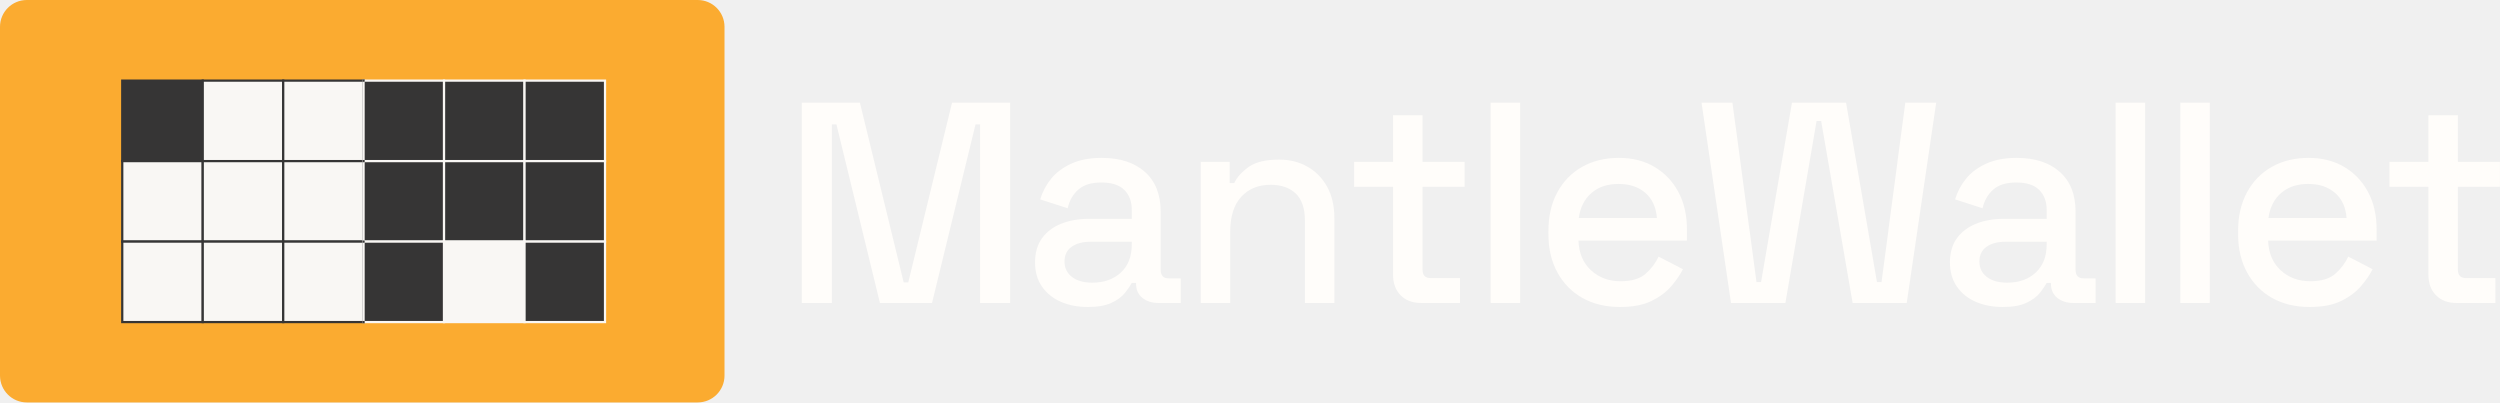
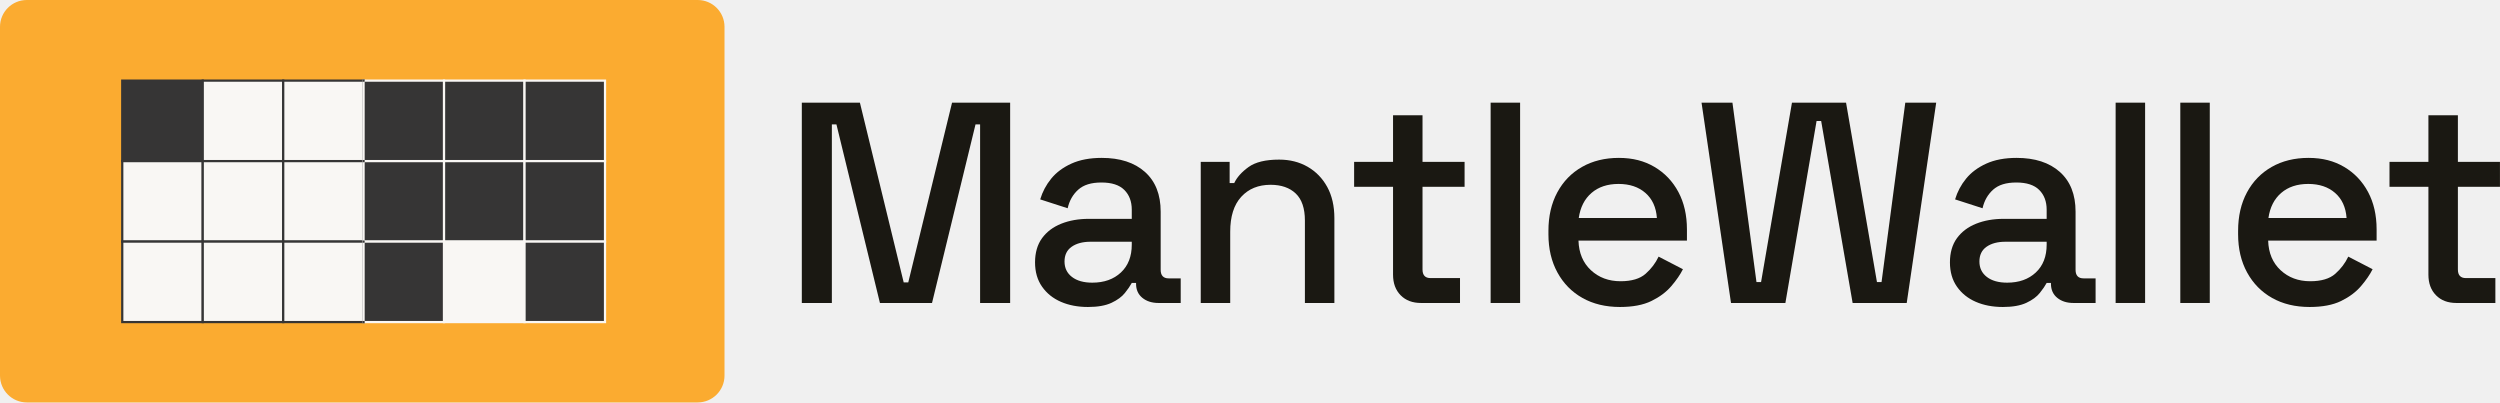
<svg xmlns="http://www.w3.org/2000/svg" width="5591" height="900" viewBox="0 0 5591 900" fill="none">
  <g clip-path="url(#clip0_1344_754)">
-     <path d="M1793.17 677.59V229.59H1923.09L2021.01 631.51H2031.25L2129.17 229.59H2259.09V677.59H2191.89V278.23H2181.65L2084.37 677.59H1967.89L1870.61 278.23H1860.37V677.59H1793.17Z" fill="#FFFDFA" />
-     <path d="M2433.17 686.55C2410.55 686.55 2390.39 682.71 2372.69 675.03C2354.98 667.35 2340.9 656.05 2330.45 641.11C2319.99 626.18 2314.77 608.05 2314.77 586.71C2314.77 565.37 2319.99 546.93 2330.45 532.63C2340.9 518.34 2355.19 507.57 2373.33 500.31C2391.46 493.06 2412.05 489.43 2435.09 489.43H2531.09V468.95C2531.09 450.61 2525.54 435.89 2514.45 424.79C2503.35 413.7 2486.29 408.15 2463.25 408.15C2440.21 408.15 2423.35 413.49 2411.41 424.15C2399.46 434.82 2391.57 448.69 2387.73 465.75L2326.29 445.91C2331.41 428.85 2339.62 413.38 2350.93 399.51C2362.23 385.65 2377.27 374.45 2396.05 365.91C2414.82 357.38 2437.43 353.11 2463.89 353.11C2504.85 353.11 2537.06 363.57 2560.53 384.47C2583.99 405.38 2595.73 435.03 2595.73 473.43V603.35C2595.73 616.15 2601.7 622.55 2613.65 622.55H2640.53V677.59H2591.25C2576.31 677.59 2564.15 673.75 2554.77 666.07C2545.38 658.39 2540.69 647.94 2540.69 634.71V632.79H2531.09C2527.67 639.19 2522.55 646.66 2515.73 655.19C2508.9 663.73 2498.87 671.09 2485.65 677.27C2472.42 683.45 2454.93 686.55 2433.17 686.55ZM2442.77 632.15C2469.22 632.15 2490.55 624.58 2506.77 609.43C2522.98 594.29 2531.09 573.49 2531.09 547.03V540.63H2438.93C2421.43 540.63 2407.35 544.37 2396.69 551.83C2386.02 559.3 2380.69 570.29 2380.69 584.79C2380.69 599.29 2386.23 610.82 2397.33 619.35C2408.42 627.89 2423.57 632.15 2442.77 632.15Z" fill="#FFFDFA" />
-     <path d="M2685.33 677.59V362.07H2749.97V409.43H2760.21C2766.18 396.63 2776.85 384.69 2792.21 373.59C2807.57 362.5 2830.39 356.95 2860.69 356.95C2884.58 356.95 2905.81 362.29 2924.37 372.95C2942.93 383.62 2957.54 398.66 2968.21 418.07C2978.87 437.49 2984.21 460.85 2984.21 488.15V677.59H2918.29V493.27C2918.29 465.97 2911.46 445.81 2897.81 432.79C2884.15 419.78 2865.38 413.27 2841.49 413.27C2814.18 413.27 2792.31 422.23 2775.89 440.15C2759.46 458.07 2751.25 484.1 2751.25 518.23V677.59H2685.33Z" fill="#FFFDFA" />
-     <path d="M3178.12 677.59C3158.92 677.59 3143.66 671.83 3132.36 660.31C3121.05 648.79 3115.4 633.43 3115.4 614.23V417.75H3028.36V362.07H3115.4V257.75H3181.32V362.07H3275.4V417.75H3181.32V602.71C3181.32 615.51 3187.29 621.91 3199.24 621.91H3265.16V677.59H3178.12Z" fill="#FFFDFA" />
-     <path d="M3333.64 677.59V229.59H3399.56V677.59H3333.64Z" fill="#FFFDFA" />
-     <path d="M3622.91 686.55C3590.91 686.55 3562.96 679.83 3539.07 666.39C3515.17 652.95 3496.51 633.97 3483.07 609.43C3469.63 584.9 3462.91 556.42 3462.91 523.99V516.31C3462.91 483.46 3469.52 454.77 3482.75 430.23C3495.97 405.7 3514.43 386.71 3538.11 373.27C3561.79 359.83 3589.2 353.11 3620.35 353.11C3651.5 353.11 3677.2 359.83 3700.03 373.27C3722.85 386.71 3740.67 405.38 3753.47 429.27C3766.27 453.17 3772.67 481.11 3772.67 513.11V538.07H3530.11C3530.96 565.81 3540.24 587.89 3557.95 604.31C3575.65 620.74 3597.73 628.95 3624.19 628.95C3648.93 628.95 3667.6 623.41 3680.19 612.31C3692.77 601.22 3702.48 588.42 3709.31 573.91L3763.71 602.07C3757.73 614.02 3749.09 626.61 3737.79 639.83C3726.48 653.06 3711.65 664.15 3693.31 673.11C3674.96 682.07 3651.49 686.55 3622.91 686.55ZM3530.75 487.51H3705.47C3703.76 463.62 3695.23 444.95 3679.87 431.51C3664.51 418.07 3644.45 411.35 3619.71 411.35C3594.97 411.35 3574.8 418.07 3559.23 431.51C3543.65 444.95 3534.16 463.62 3530.75 487.51Z" fill="#FFFDFA" />
-     <path d="M3871.23 677.59L3805.31 229.59H3874.43L3928.19 630.87H3938.43L4007.55 229.59H4128.51L4197.63 630.87H4207.87L4260.99 229.59H4330.11L4264.19 677.59H4143.23L4072.83 270.55H4062.59L3992.83 677.59H3871.23Z" fill="#FFFDFA" />
-     <path d="M4479.23 686.55C4456.61 686.55 4436.45 682.71 4418.75 675.03C4401.04 667.35 4386.96 656.05 4376.51 641.11C4366.05 626.18 4360.83 608.05 4360.83 586.71C4360.83 565.37 4366.05 546.93 4376.51 532.63C4386.96 518.34 4401.25 507.57 4419.39 500.31C4437.52 493.06 4458.11 489.43 4481.15 489.43H4577.15V468.95C4577.15 450.61 4571.6 435.89 4560.51 424.79C4549.41 413.7 4532.35 408.15 4509.31 408.15C4486.27 408.15 4469.41 413.49 4457.47 424.15C4445.52 434.82 4437.63 448.69 4433.79 465.75L4372.35 445.91C4377.47 428.85 4385.68 413.38 4396.99 399.51C4408.29 385.65 4423.33 374.45 4442.11 365.91C4460.88 357.38 4483.49 353.11 4509.95 353.11C4550.91 353.11 4583.12 363.57 4606.59 384.47C4630.05 405.38 4641.79 435.03 4641.79 473.43V603.35C4641.79 616.15 4647.76 622.55 4659.71 622.55H4686.59V677.59H4637.31C4622.37 677.59 4610.21 673.75 4600.83 666.07C4591.44 658.39 4586.75 647.94 4586.75 634.71V632.79H4577.15C4573.73 639.19 4568.61 646.66 4561.79 655.19C4554.96 663.73 4544.93 671.09 4531.71 677.27C4518.48 683.45 4500.99 686.55 4479.23 686.55ZM4488.83 632.15C4515.28 632.15 4536.61 624.58 4552.83 609.43C4569.04 594.29 4577.15 573.49 4577.15 547.03V540.63H4484.99C4467.49 540.63 4453.41 544.37 4442.75 551.83C4432.08 559.3 4426.75 570.29 4426.75 584.79C4426.75 599.29 4432.29 610.82 4443.39 619.35C4454.48 627.89 4469.63 632.15 4488.83 632.15Z" fill="#FFFDFA" />
-     <path d="M4731.39 677.59V229.59H4797.31V677.59H4731.39Z" fill="#FFFDFA" />
-     <path d="M4876.03 677.59V229.59H4941.95V677.59H4876.03Z" fill="#FFFDFA" />
-     <path d="M5165.3 686.55C5133.3 686.55 5105.35 679.83 5081.46 666.39C5057.56 652.95 5038.9 633.97 5025.46 609.43C5012.02 584.9 5005.3 556.42 5005.3 523.99V516.31C5005.3 483.46 5011.91 454.77 5025.14 430.23C5038.36 405.7 5056.82 386.71 5080.5 373.27C5104.18 359.83 5131.59 353.11 5162.74 353.11C5193.89 353.11 5219.59 359.83 5242.42 373.27C5265.24 386.71 5283.06 405.38 5295.86 429.27C5308.66 453.17 5315.06 481.11 5315.06 513.11V538.07H5072.5C5073.35 565.81 5082.63 587.89 5100.34 604.31C5118.04 620.74 5140.12 628.95 5166.58 628.95C5191.32 628.95 5209.99 623.41 5222.58 612.31C5235.16 601.22 5244.87 588.42 5251.7 573.91L5306.1 602.07C5300.12 614.02 5291.48 626.61 5280.18 639.83C5268.87 653.06 5254.04 664.15 5235.7 673.11C5217.35 682.07 5193.88 686.55 5165.3 686.55ZM5073.14 487.51H5247.86C5246.15 463.62 5237.62 444.95 5222.26 431.51C5206.9 418.07 5186.84 411.35 5162.1 411.35C5137.36 411.35 5117.19 418.07 5101.62 431.51C5086.04 444.95 5076.55 463.62 5073.14 487.51Z" fill="#FFFDFA" />
-     <path d="M5493.62 677.59C5474.42 677.59 5459.16 671.83 5447.86 660.31C5436.55 648.79 5430.9 633.43 5430.9 614.23V417.75H5343.86V362.07H5430.9V257.75H5496.82V362.07H5590.9V417.75H5496.82V602.71C5496.82 615.51 5502.79 621.91 5514.74 621.91H5580.66V677.59H5493.62Z" fill="#FFFDFA" />
+     <path d="M1793.17 677.59V229.59H1923.09L2021.01 631.51H2031.25L2129.17 229.59H2259.09V677.59H2191.89V278.23H2181.65L2084.37 677.59H1967.89L1870.61 278.23H1860.37V677.59H1793.17Z" fill="#1A1812" />
+     <path d="M2433.17 686.55C2410.55 686.55 2390.39 682.71 2372.69 675.03C2354.98 667.35 2340.9 656.05 2330.45 641.11C2319.99 626.18 2314.77 608.05 2314.77 586.71C2314.77 565.37 2319.99 546.93 2330.45 532.63C2340.9 518.34 2355.19 507.57 2373.33 500.31C2391.46 493.06 2412.05 489.43 2435.09 489.43H2531.09V468.95C2531.09 450.61 2525.54 435.89 2514.45 424.79C2503.35 413.7 2486.29 408.15 2463.25 408.15C2440.21 408.15 2423.35 413.49 2411.41 424.15C2399.46 434.82 2391.57 448.69 2387.73 465.75L2326.29 445.91C2331.41 428.85 2339.62 413.38 2350.93 399.51C2362.23 385.65 2377.27 374.45 2396.05 365.91C2414.82 357.38 2437.43 353.11 2463.89 353.11C2504.85 353.11 2537.06 363.57 2560.53 384.47C2583.99 405.38 2595.73 435.03 2595.73 473.43V603.35C2595.73 616.15 2601.7 622.55 2613.65 622.55H2640.53V677.59H2591.25C2576.31 677.59 2564.15 673.75 2554.77 666.07C2545.38 658.39 2540.69 647.94 2540.69 634.71V632.79H2531.09C2527.67 639.19 2522.55 646.66 2515.73 655.19C2508.9 663.73 2498.87 671.09 2485.65 677.27C2472.42 683.45 2454.93 686.55 2433.17 686.55ZM2442.77 632.15C2469.22 632.15 2490.55 624.58 2506.77 609.43C2522.98 594.29 2531.09 573.49 2531.09 547.03V540.63H2438.93C2421.43 540.63 2407.35 544.37 2396.69 551.83C2386.02 559.3 2380.69 570.29 2380.69 584.79C2380.69 599.29 2386.23 610.82 2397.33 619.35C2408.42 627.89 2423.57 632.15 2442.77 632.15Z" fill="#1A1812" />
+     <path d="M2685.33 677.59V362.07H2749.97V409.43H2760.21C2766.18 396.63 2776.85 384.69 2792.21 373.59C2807.57 362.5 2830.39 356.95 2860.69 356.95C2884.58 356.95 2905.81 362.29 2924.37 372.95C2942.93 383.62 2957.54 398.66 2968.21 418.07C2978.87 437.49 2984.21 460.85 2984.21 488.15V677.59H2918.29V493.27C2918.29 465.97 2911.46 445.81 2897.81 432.79C2884.15 419.78 2865.38 413.27 2841.49 413.27C2814.18 413.27 2792.31 422.23 2775.89 440.15C2759.46 458.07 2751.25 484.1 2751.25 518.23V677.59H2685.33Z" fill="#1A1812" />
+     <path d="M3178.12 677.59C3158.92 677.59 3143.66 671.83 3132.36 660.31C3121.05 648.79 3115.4 633.43 3115.4 614.23V417.75H3028.36V362.07H3115.4V257.75H3181.32V362.07H3275.4V417.75H3181.32V602.71C3181.32 615.51 3187.29 621.91 3199.24 621.91H3265.16V677.59H3178.12Z" fill="#1A1812" />
+     <path d="M3333.64 677.59V229.59H3399.56V677.59H3333.64Z" fill="#1A1812" />
+     <path d="M3622.91 686.55C3590.91 686.55 3562.96 679.83 3539.07 666.39C3515.17 652.95 3496.51 633.97 3483.07 609.43C3469.63 584.9 3462.91 556.42 3462.91 523.99V516.31C3462.91 483.46 3469.52 454.77 3482.75 430.23C3495.97 405.7 3514.43 386.71 3538.11 373.27C3561.79 359.83 3589.2 353.11 3620.35 353.11C3651.5 353.11 3677.2 359.83 3700.03 373.27C3722.85 386.71 3740.67 405.38 3753.47 429.27C3766.27 453.17 3772.67 481.11 3772.67 513.11V538.07H3530.11C3530.96 565.81 3540.24 587.89 3557.95 604.31C3575.65 620.74 3597.73 628.95 3624.19 628.95C3648.93 628.95 3667.6 623.41 3680.19 612.31C3692.77 601.22 3702.48 588.42 3709.31 573.91L3763.71 602.07C3757.73 614.02 3749.09 626.61 3737.79 639.83C3726.48 653.06 3711.65 664.15 3693.31 673.11C3674.96 682.07 3651.49 686.55 3622.91 686.55ZM3530.75 487.51H3705.47C3703.76 463.62 3695.23 444.95 3679.87 431.51C3664.51 418.07 3644.45 411.35 3619.71 411.35C3594.97 411.35 3574.8 418.07 3559.23 431.51C3543.65 444.95 3534.16 463.62 3530.75 487.51Z" fill="#1A1812" />
+     <path d="M3871.23 677.59L3805.31 229.59H3874.43L3928.19 630.87H3938.43L4007.55 229.59H4128.51L4197.63 630.87H4207.87L4260.99 229.59H4330.11L4264.19 677.59H4143.23L4072.83 270.55H4062.59L3992.83 677.59H3871.23Z" fill="#1A1812" />
+     <path d="M4479.23 686.55C4456.61 686.55 4436.45 682.71 4418.75 675.03C4401.04 667.35 4386.96 656.05 4376.51 641.11C4366.05 626.18 4360.83 608.05 4360.83 586.71C4360.83 565.37 4366.05 546.93 4376.51 532.63C4386.96 518.34 4401.25 507.57 4419.39 500.31C4437.52 493.06 4458.11 489.43 4481.15 489.43H4577.15V468.95C4577.15 450.61 4571.6 435.89 4560.51 424.79C4549.41 413.7 4532.35 408.15 4509.31 408.15C4486.27 408.15 4469.41 413.49 4457.47 424.15C4445.52 434.82 4437.63 448.69 4433.79 465.75L4372.35 445.91C4377.47 428.85 4385.68 413.38 4396.99 399.51C4408.29 385.65 4423.33 374.45 4442.11 365.91C4460.88 357.38 4483.49 353.11 4509.95 353.11C4550.91 353.11 4583.12 363.57 4606.59 384.47C4630.05 405.38 4641.79 435.03 4641.79 473.43V603.35C4641.79 616.15 4647.76 622.55 4659.71 622.55H4686.59V677.59H4637.31C4622.37 677.59 4610.21 673.75 4600.83 666.07C4591.44 658.39 4586.75 647.94 4586.75 634.71V632.79H4577.15C4573.73 639.19 4568.61 646.66 4561.79 655.19C4554.96 663.73 4544.93 671.09 4531.71 677.27C4518.48 683.45 4500.99 686.55 4479.23 686.55ZM4488.83 632.15C4515.28 632.15 4536.61 624.58 4552.83 609.43C4569.04 594.29 4577.15 573.49 4577.15 547.03V540.63H4484.99C4467.49 540.63 4453.41 544.37 4442.75 551.83C4432.08 559.3 4426.75 570.29 4426.75 584.79C4426.75 599.29 4432.29 610.82 4443.39 619.35C4454.48 627.89 4469.63 632.15 4488.83 632.15Z" fill="#1A1812" />
+     <path d="M4731.39 677.59V229.59H4797.31V677.59H4731.39Z" fill="#1A1812" />
+     <path d="M4876.03 677.59V229.59H4941.95V677.59H4876.03Z" fill="#1A1812" />
+     <path d="M5165.3 686.55C5133.3 686.55 5105.35 679.83 5081.46 666.39C5057.56 652.95 5038.9 633.97 5025.46 609.43C5012.02 584.9 5005.3 556.42 5005.3 523.99V516.31C5005.3 483.46 5011.91 454.77 5025.14 430.23C5038.36 405.7 5056.82 386.71 5080.5 373.27C5104.18 359.83 5131.59 353.11 5162.74 353.11C5193.89 353.11 5219.59 359.83 5242.42 373.27C5265.24 386.71 5283.06 405.38 5295.86 429.27C5308.66 453.17 5315.06 481.11 5315.06 513.11V538.07H5072.5C5073.35 565.81 5082.63 587.89 5100.34 604.31C5118.04 620.74 5140.12 628.95 5166.58 628.95C5191.32 628.95 5209.99 623.41 5222.58 612.31C5235.16 601.22 5244.87 588.42 5251.7 573.91L5306.1 602.07C5300.12 614.02 5291.48 626.61 5280.18 639.83C5268.87 653.06 5254.04 664.15 5235.7 673.11C5217.35 682.07 5193.88 686.55 5165.3 686.55ZM5073.14 487.51H5247.86C5246.15 463.62 5237.62 444.95 5222.26 431.51C5206.9 418.07 5186.84 411.35 5162.1 411.35C5137.36 411.35 5117.19 418.07 5101.62 431.51C5086.04 444.95 5076.55 463.62 5073.14 487.51Z" fill="#1A1812" />
+     <path d="M5493.62 677.59C5474.42 677.59 5459.16 671.83 5447.86 660.31C5436.55 648.79 5430.9 633.43 5430.9 614.23V417.75H5343.86V362.07H5430.9V257.75H5496.82V362.07H5590.9V417.75H5496.82V602.71C5496.82 615.51 5502.79 621.91 5514.74 621.91H5580.66V677.59H5493.62Z" fill="#1A1812" />
    <path d="M1560.3 0H60C26.863 0 0 26.863 0 60V840C0 873.137 26.863 900 60 900H1560.3C1593.44 900 1620.3 873.137 1620.3 840V60C1620.3 26.863 1593.44 0 1560.3 0Z" fill="#FBAB30" />
    <path d="M453.4 180.3H273.4V360.3H453.4V180.3Z" fill="#363535" />
    <path d="M455.9 362.8H270.9V177.8H455.9V362.8ZM275.9 357.8H450.9V182.8H275.9V357.8Z" fill="#363535" />
    <path d="M633.4 180.3H453.4V360.3H633.4V180.3Z" fill="#F9F7F4" />
    <path d="M635.9 362.8H450.9V177.8H635.9V362.8ZM455.9 357.8H630.9V182.8H455.9V357.8Z" fill="#363535" />
    <path d="M813.4 180.3H633.4V360.3H813.4V180.3Z" fill="#F9F7F4" />
    <path d="M815.9 362.8H630.9V177.8H815.9V362.8ZM635.9 357.8H810.9V182.8H635.9V357.8Z" fill="#363535" />
    <path d="M453.4 360.3H273.4V540.3H453.4V360.3Z" fill="#F9F7F4" />
    <path d="M455.9 542.8H270.9V357.8H455.9V542.8ZM275.9 537.8H450.9V362.8H275.9V537.8Z" fill="#363535" />
    <path d="M633.4 360.3H453.4V540.3H633.4V360.3Z" fill="#F9F7F4" />
    <path d="M635.9 542.8H450.9V357.8H635.9V542.8ZM455.9 537.8H630.9V362.8H455.9V537.8Z" fill="#363535" />
    <path d="M813.4 360.3H633.4V540.3H813.4V360.3Z" fill="#F9F7F4" />
    <path d="M815.9 542.8H630.9V357.8H815.9V542.8ZM635.9 537.8H810.9V362.8H635.9V537.8Z" fill="#363535" />
    <path d="M453.4 540.3H273.4V720.3H453.4V540.3Z" fill="#F9F7F4" />
    <path d="M455.9 722.8H270.9V537.8H455.9V722.8ZM275.9 717.8H450.9V542.8H275.9V717.8Z" fill="#363535" />
    <path d="M633.4 540.3H453.4V720.3H633.4V540.3Z" fill="#F9F7F4" />
    <path d="M635.9 722.8H450.9V537.8H635.9V722.8ZM455.9 717.8H630.9V542.8H455.9V717.8Z" fill="#363535" />
    <path d="M813.4 540.3H633.4V720.3H813.4V540.3Z" fill="#F9F7F4" />
    <path d="M815.9 722.8H630.9V537.8H815.9V722.8ZM635.9 717.8H810.9V542.8H635.9V717.8Z" fill="#363535" />
    <path d="M993.05 180.3H813.05V360.3H993.05V180.3Z" fill="#363535" />
    <path d="M995.55 362.8H810.55V177.8H995.55V362.8ZM815.55 357.8H990.55V182.8H815.55V357.8Z" fill="#F9F7F4" />
    <path d="M1173.05 180.3H993.05V360.3H1173.05V180.3Z" fill="#363535" />
    <path d="M1175.55 362.8H990.55V177.8H1175.55V362.8ZM995.55 357.8H1170.55V182.8H995.55V357.8Z" fill="#F9F7F4" />
    <path d="M1353.05 180.3H1173.05V360.3H1353.05V180.3Z" fill="#363535" />
    <path d="M1355.55 362.8H1170.55V177.8H1355.55V362.8ZM1175.55 357.8H1350.55V182.8H1175.55V357.8Z" fill="#F9F7F4" />
    <path d="M993.05 360.3H813.05V540.3H993.05V360.3Z" fill="#363535" />
    <path d="M995.55 542.8H810.55V357.8H995.55V542.8ZM815.55 537.8H990.55V362.8H815.55V537.8Z" fill="#F9F7F4" />
    <path d="M1173.05 360.3H993.05V540.3H1173.05V360.3Z" fill="#363535" />
    <path d="M1175.55 542.8H990.55V357.8H1175.55V542.8ZM995.55 537.8H1170.55V362.8H995.55V537.8Z" fill="#F9F7F4" />
    <path d="M1353.05 360.3H1173.05V540.3H1353.05V360.3Z" fill="#363535" />
    <path d="M1355.55 542.8H1170.55V357.8H1355.55V542.8ZM1175.55 537.8H1350.55V362.8H1175.55V537.8Z" fill="#F9F7F4" />
    <path d="M993.05 540.3H813.05V720.3H993.05V540.3Z" fill="#363535" />
    <path d="M995.55 722.8H810.55V537.8H995.55V722.8ZM815.55 717.8H990.55V542.8H815.55V717.8Z" fill="#F9F7F4" />
    <path d="M1173.05 540.3H993.05V720.3H1173.05V540.3Z" fill="#F9F7F4" />
    <path d="M1175.55 722.8H990.55V537.8H1175.55V722.8ZM995.55 717.8H1170.55V542.8H995.55V717.8Z" fill="#F9F7F4" />
    <path d="M1353.05 540.3H1173.05V720.3H1353.05V540.3Z" fill="#363535" />
    <path d="M1355.55 722.8H1170.55V537.8H1355.55V722.8ZM1175.55 717.8H1350.55V542.8H1175.55V717.8Z" fill="#F9F7F4" />
    <path d="M815.5 717.8H810.5V722.8H815.5V717.8Z" fill="#363535" />
    <path d="M815.5 537.8H810.5V542.8H815.5V537.8Z" fill="#363535" />
    <path d="M815.5 357.8H810.5V362.8H815.5V357.8Z" fill="#363535" />
    <path d="M815.5 177.8H810.5V182.8H815.5V177.8Z" fill="#363535" />
  </g>
  <defs>
    <clipPath id="clip0_1344_754">
      <rect width="5591" height="900" fill="white" />
    </clipPath>
  </defs>
</svg>
